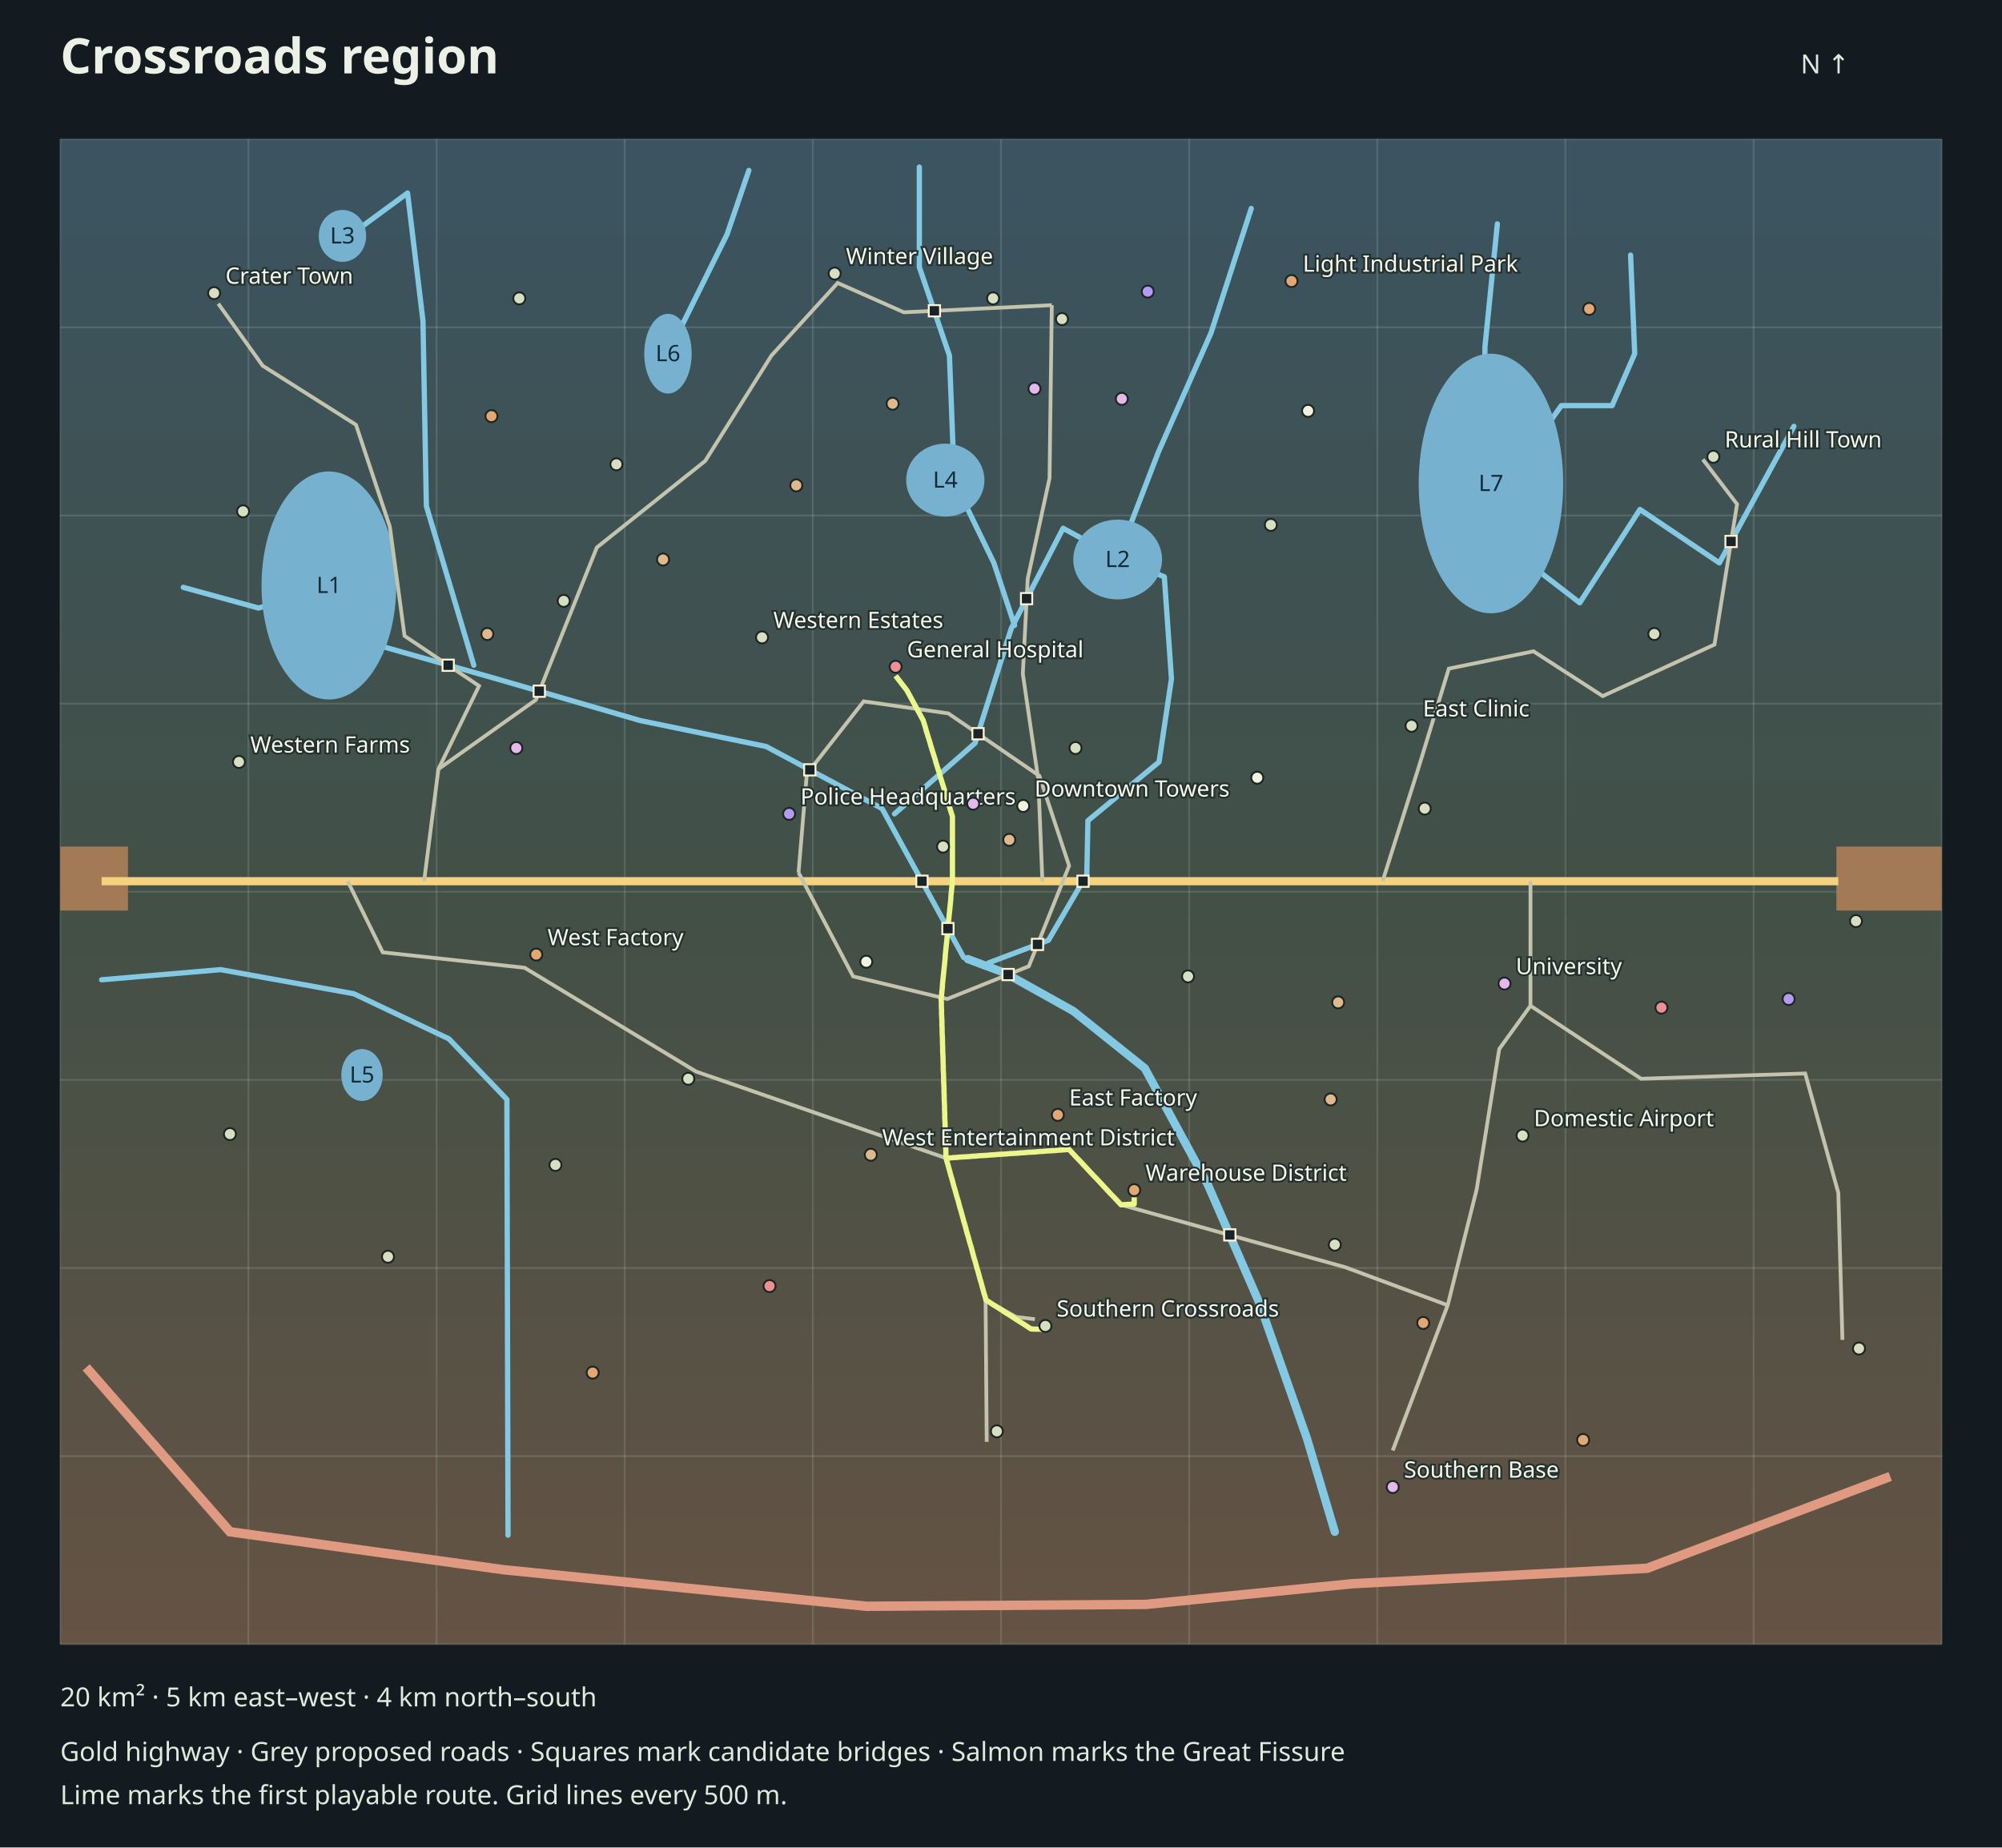
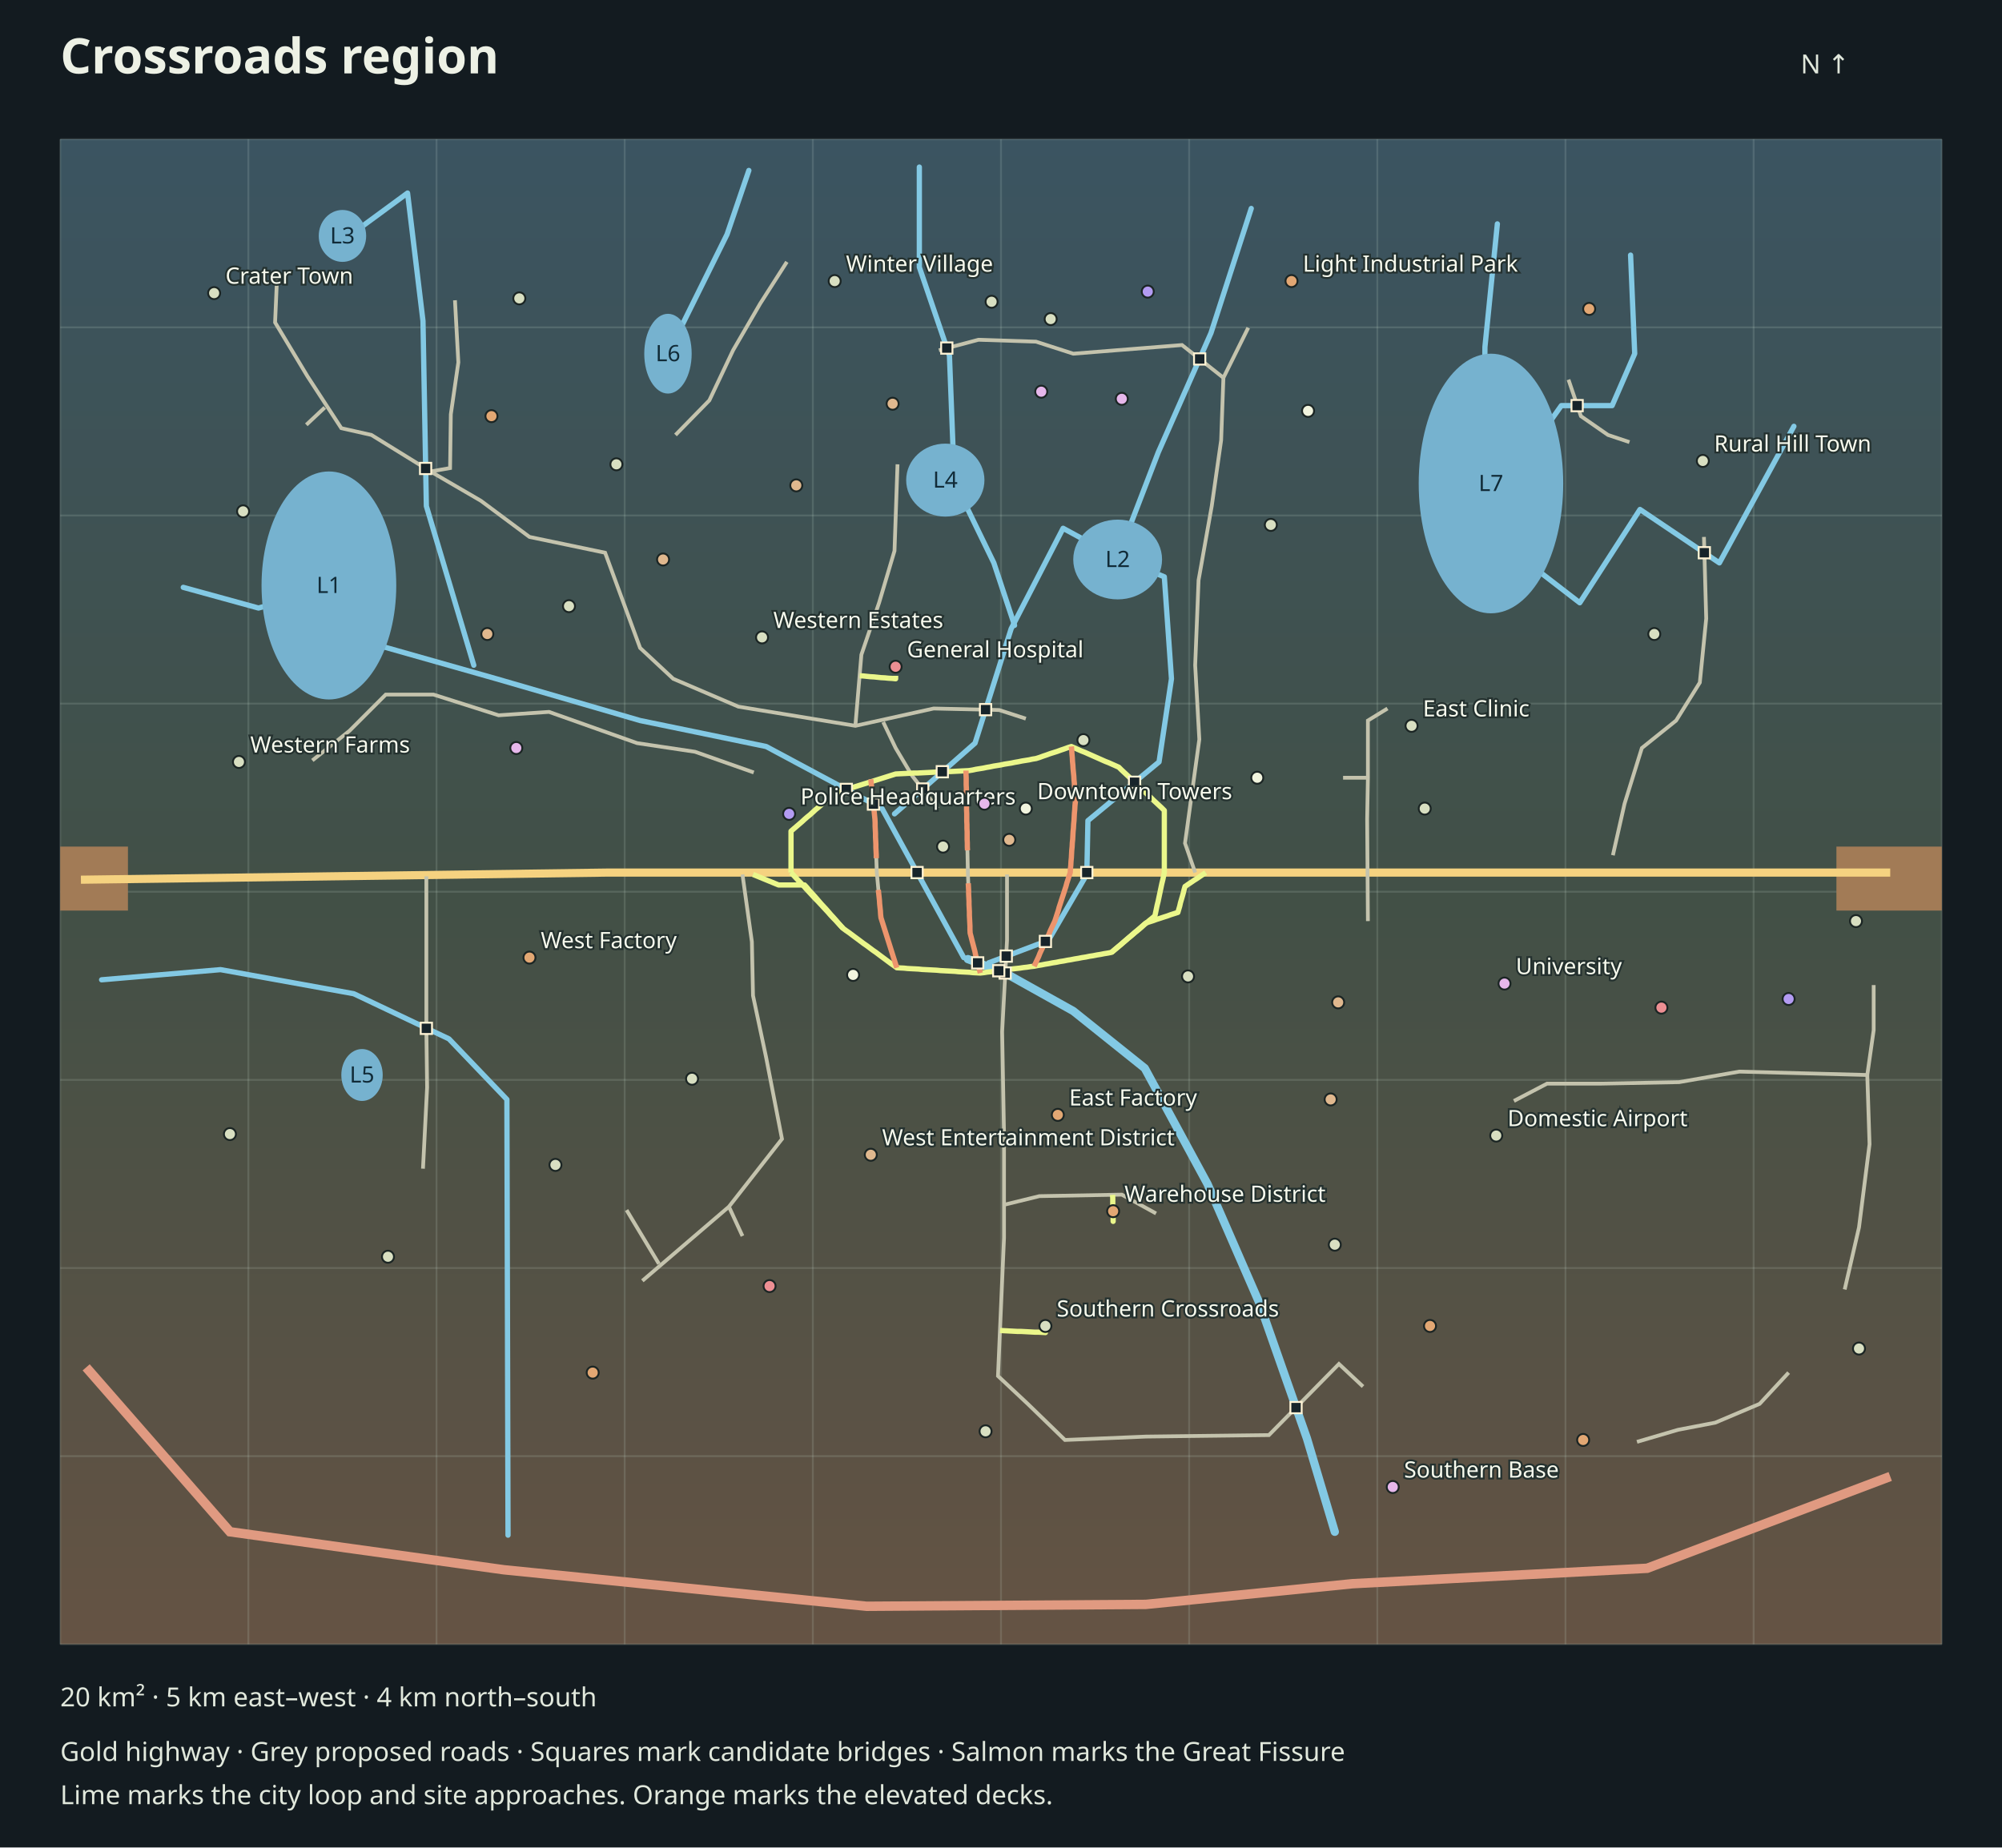
<svg xmlns="http://www.w3.org/2000/svg" width="1064" height="982" viewBox="-32 0 1064 982">
  <rect x="-32" width="1064" height="982" fill="#131b20" />
  <text x="0" y="39" fill="#edf1e5" font-family="sans-serif" font-size="26" font-weight="bold">Crossroads region</text>
  <defs>
    <linearGradient id="region" x2="0%" y2="100%">
      <stop stop-color="#3b5461" />
      <stop offset=".51" stop-color="#425046" />
      <stop offset="1" stop-color="#655344" />
    </linearGradient>
  </defs>
  <rect y="74" width="1000" height="800" fill="url(#region)" />
  <path d="M0.0 74v800" stroke="#d8eddf" opacity=".14" />
  <path d="M100.0 74v800" stroke="#d8eddf" opacity=".14" />
  <path d="M200.0 74v800" stroke="#d8eddf" opacity=".14" />
  <path d="M300.0 74v800" stroke="#d8eddf" opacity=".14" />
  <path d="M400.0 74v800" stroke="#d8eddf" opacity=".14" />
  <path d="M500.0 74v800" stroke="#d8eddf" opacity=".14" />
  <path d="M600.0 74v800" stroke="#d8eddf" opacity=".14" />
  <path d="M700.0 74v800" stroke="#d8eddf" opacity=".14" />
  <path d="M800.0 74v800" stroke="#d8eddf" opacity=".14" />
  <path d="M900.0 74v800" stroke="#d8eddf" opacity=".14" />
  <path d="M1000.0 74v800" stroke="#d8eddf" opacity=".14" />
  <path d="M0 874.0h1000" stroke="#d8eddf" opacity=".14" />
  <path d="M0 774.0h1000" stroke="#d8eddf" opacity=".14" />
  <path d="M0 674.0h1000" stroke="#d8eddf" opacity=".14" />
  <path d="M0 574.0h1000" stroke="#d8eddf" opacity=".14" />
  <path d="M0 474.0h1000" stroke="#d8eddf" opacity=".14" />
  <path d="M0 374.0h1000" stroke="#d8eddf" opacity=".14" />
  <path d="M0 274.0h1000" stroke="#d8eddf" opacity=".14" />
  <path d="M0 174.0h1000" stroke="#d8eddf" opacity=".14" />
  <path d="M0 74.0h1000" stroke="#d8eddf" opacity=".14" />
  <rect x="0.0" y="450.0" width="36.0" height="34.0" fill="#a27b56" />
  <rect x="944.0" y="450.0" width="56.0" height="34.0" fill="#a27b56" />
  <polyline points="65.4,312.2 105.4,323.2 143.4,312.2 170.4,343.4 231.8,360.8 308.2,383.0 375.2,396.8 436.8,429.8 480.2,509.0" fill="none" stroke="#83c9e4" stroke-linecap="round" stroke-linejoin="round" stroke-width="2.8" />
  <polyline points="152.2,126.4 184.6,102.6 192.8,170.6 194.6,269.0 219.8,353.6" fill="none" stroke="#83c9e4" stroke-linecap="round" stroke-linejoin="round" stroke-width="2.8" />
  <polyline points="456.6,88.8 456.6,142.0 472.6,189.0 475.2,256.0 496.2,299.2 507.2,332.4" fill="none" stroke="#83c9e4" stroke-linecap="round" stroke-linejoin="round" stroke-width="2.8" />
  <polyline points="633.0,110.8 611.6,177.0 583.6,240.4 562.0,296.6 533.0,280.8 505.4,334.2 486.2,395.0 443.4,432.6" fill="none" stroke="#83c9e4" stroke-linecap="round" stroke-linejoin="round" stroke-width="2.8" />
  <polyline points="562.0,296.6 586.8,306.6 590.6,360.8 584.0,405.0 546.2,436.2 545.6,464.8 525.2,499.8 493.4,511.8" fill="none" stroke="#83c9e4" stroke-linecap="round" stroke-linejoin="round" stroke-width="2.8" />
  <polyline points="482.4,509.8 502.2,517.2 538.4,537.4 576.4,567.8 609.8,629.4 637.4,692.8 662.6,764.6 677.4,814.2" fill="none" stroke="#83c9e4" stroke-linecap="round" stroke-linejoin="round" stroke-width="4.4" />
  <polyline points="22.0,520.8 85.2,515.4 156.0,528.2 206.6,552.2 237.4,584.4 238.0,816.0" fill="none" stroke="#83c9e4" stroke-linecap="round" stroke-linejoin="round" stroke-width="2.8" />
  <polyline points="763.8,119.0 757.2,184.4 756.6,239.6 781.4,300.2 807.6,320.4 839.6,270.8 881.8,299.2 921.4,226.6" fill="none" stroke="#83c9e4" stroke-linecap="round" stroke-linejoin="round" stroke-width="2.8" />
  <polyline points="834.6,135.6 836.8,188.0 824.8,215.6 797.8,215.6 780.2,240.4" fill="none" stroke="#83c9e4" stroke-linecap="round" stroke-linejoin="round" stroke-width="2.8" />
  <polyline points="366.0,90.6 354.4,124.6 323.0,188.0" fill="none" stroke="#83c9e4" stroke-linecap="round" stroke-linejoin="round" stroke-width="2.8" />
  <ellipse cx="142.8" cy="311.2" rx="35.8" ry="60.6" fill="#76b2cf" />
  <text x="142.8" y="315.2" text-anchor="middle" fill="#112b38" font-family="sans-serif" font-size="12">L1</text>
  <ellipse cx="562.0" cy="297.4" rx="23.6" ry="21.2" fill="#76b2cf" />
  <text x="562.0" y="301.4" text-anchor="middle" fill="#112b38" font-family="sans-serif" font-size="12">L2</text>
  <ellipse cx="150.0" cy="125.4" rx="12.6" ry="13.8" fill="#76b2cf" />
  <text x="150.0" y="129.4" text-anchor="middle" fill="#112b38" font-family="sans-serif" font-size="12">L3</text>
  <ellipse cx="470.4" cy="255.2" rx="20.8" ry="19.4" fill="#76b2cf" />
  <text x="470.4" y="259.2" text-anchor="middle" fill="#112b38" font-family="sans-serif" font-size="12">L4</text>
  <ellipse cx="160.4" cy="571.4" rx="11.0" ry="13.8" fill="#76b2cf" />
  <text x="160.4" y="575.4" text-anchor="middle" fill="#112b38" font-family="sans-serif" font-size="12">L5</text>
  <ellipse cx="323.0" cy="188.0" rx="12.6" ry="21.2" fill="#76b2cf" />
  <text x="323.0" y="192.0" text-anchor="middle" fill="#112b38" font-family="sans-serif" font-size="12">L6</text>
  <ellipse cx="760.4" cy="257.0" rx="38.4" ry="69.0" fill="#76b2cf" />
  <text x="760.4" y="261.0" text-anchor="middle" fill="#112b38" font-family="sans-serif" font-size="12">L7</text>
  <polyline points="13.8,726.8 90.2,814.2 235.8,834.4 428.6,853.8 577.0,852.8 686.8,841.8 843.4,833.6 972.6,784.8" fill="none" stroke="#e09a81" stroke-width="5" />
-   <polyline points="22.0,468.4 186.2,468.4 373.6,468.4 533.0,468.4 703.2,468.4 945.0,468.4" fill="none" stroke="#f5d280" stroke-width="4.333" />
-   <polyline points="522.0,468.4 519.8,414.2 511.6,358.2 514.2,307.6 525.8,254.2 527.0,162.2" fill="none" stroke="#c4c3ad" stroke-width="2" />
-   <polyline points="474.2,468.4 468.2,531.0 470.8,615.6 491.8,691.0 492.4,766.4" fill="none" stroke="#c4c3ad" stroke-width="2" />
-   <polyline points="193.4,468.4 201.0,408.8 222.6,364.6 183.0,338.0 175.2,280.0 157.2,225.8 107.6,194.4 84.0,161.4" fill="none" stroke="#c4c3ad" stroke-width="2" />
-   <polyline points="201.0,408.8 252.8,372.0 285.2,291.0 342.8,245.0 378.0,189.0 413.2,150.4 448.4,166.0 527.0,162.2" fill="none" stroke="#c4c3ad" stroke-width="2" />
-   <polyline points="702.8,468.4 722.0,407.8 738.0,355.4 783.0,346.2 819.8,370.0 879.2,342.6 891.2,268.0 873.0,244.2" fill="none" stroke="#c4c3ad" stroke-width="2" />
-   <polyline points="781.4,468.4 781.4,534.6 764.8,557.6 752.8,632.2 737.4,693.8 708.2,771.0" fill="none" stroke="#c4c3ad" stroke-width="2" />
-   <polyline points="152.8,468.4 171.4,506.2 246.8,514.4 338.0,569.6 470.8,615.6 536.2,611.0 563.8,640.4 683.0,673.6 737.4,693.8" fill="none" stroke="#c4c3ad" stroke-width="2" />
-   <polyline points="392.4,463.8 396.8,411.4 427.0,372.8 472.0,379.2 520.4,412.4 536.2,460.2 514.8,513.6 471.4,531.0 421.4,519.0 392.4,463.8" fill="none" stroke="#c4c3ad" stroke-width="2" />
-   <polyline points="781.4,534.6 840.2,573.4 927.4,570.6 945.0,634.0 947.2,712.2" fill="none" stroke="#c4c3ad" stroke-width="2" />
-   <polyline points="492.0,691.0 508.0,700.0 518.0,701.2" fill="none" stroke="#c4c3ad" stroke-width="2" />
-   <polyline points="523.6,706.7 521.7,706.6 519.8,706.5 517.9,706.5 516.0,706.4 514.4,705.4 512.8,704.3 511.2,703.3 509.6,702.3 508.0,701.3 506.4,700.2 504.8,699.2 503.2,698.2 501.6,697.2 500.0,696.1 498.4,695.1 496.8,694.1 495.2,693.1 493.6,692.0 492.0,691.0 491.5,689.1 490.9,687.2 490.4,685.3 489.9,683.5 489.4,681.6 488.8,679.7 488.3,677.8 487.8,675.9 487.2,674.0 486.7,672.1 486.2,670.3 485.6,668.4 485.1,666.5 484.6,664.6 484.1,662.7 483.5,660.8 483.0,659.0 482.5,657.1 481.9,655.2 481.4,653.3 480.9,651.4 480.3,649.5 479.8,647.6 479.3,645.8 478.8,643.9 478.2,642.0 477.7,640.1 477.2,638.2 476.6,636.3 476.1,634.5 475.6,632.6 475.0,630.7 474.5,628.8 474.0,626.9 473.4,625.0 472.9,623.1 472.4,621.3 471.9,619.4 471.3,617.5 470.8,615.6" fill="none" stroke="#ebf78b" stroke-width="2.8" stroke-linejoin="round" />
-   <polyline points="470.8,615.6 472.8,615.5 474.8,615.3 476.7,615.2 478.7,615.0 480.7,614.9 482.7,614.8 484.7,614.6 486.7,614.5 488.6,614.3 490.6,614.2 492.6,614.1 494.6,613.9 496.6,613.8 498.5,613.6 500.5,613.5 502.5,613.4 504.5,613.2 506.5,613.1 508.5,613.0 510.4,612.8 512.4,612.7 514.4,612.5 516.4,612.4 518.4,612.3 520.3,612.1 522.3,612.0 524.3,611.8 526.3,611.7 528.3,611.6 530.3,611.4 532.2,611.3 534.2,611.1 536.2,611.0 537.5,612.4 538.8,613.8 540.1,615.2 541.5,616.6 542.8,618.0 544.1,619.4 545.4,620.8 546.7,622.2 548.0,623.6 549.3,625.0 550.7,626.4 552.0,627.8 553.3,629.2 554.6,630.6 555.9,632.0 557.2,633.4 558.5,634.8 559.9,636.2 561.2,637.6 562.5,639.0 563.8,640.4 565.5,640.3 567.3,640.2 569.0,640.1 570.8,640.0 570.8,638.2 570.8,636.4" fill="none" stroke="#ebf78b" stroke-width="2.8" stroke-linejoin="round" />
-   <polyline points="470.8,615.6 470.7,613.6 470.7,611.7 470.6,609.7 470.6,607.7 470.5,605.8 470.4,603.8 470.4,601.8 470.3,599.9 470.3,597.9 470.2,595.9 470.1,594.0 470.1,592.0 470.0,590.0 470.0,588.1 469.9,586.1 469.8,584.1 469.8,582.2 469.7,580.2 469.7,578.2 469.6,576.3 469.5,574.3 469.5,572.3 469.4,570.3 469.3,568.4 469.3,566.4 469.2,564.4 469.2,562.5 469.1,560.5 469.0,558.5 469.0,556.6 468.9,554.6 468.9,552.6 468.8,550.7 468.7,548.7 468.7,546.7 468.6,544.8 468.6,542.8 468.5,540.8 468.4,538.9 468.4,536.9 468.3,534.9 468.3,533.0 468.2,531.0 468.4,529.0 468.6,527.1 468.8,525.1 468.9,523.2 469.1,521.2 469.3,519.3 469.5,517.3 469.7,515.4 469.9,513.4 470.1,511.4 470.3,509.5 470.4,507.5 470.6,505.6 470.8,503.6 471.0,501.7 471.2,499.7 471.4,497.7 471.6,495.8 471.8,493.8 471.9,491.9 472.1,489.9 472.3,488.0 472.5,486.0 472.7,484.1 472.9,482.1 473.1,480.1 473.3,478.2 473.4,476.2 473.6,474.3 473.8,472.3 474.0,470.4 474.2,468.4 474.2,466.5 474.2,464.6 474.2,462.7 474.2,460.8 474.2,458.8 474.2,456.9 474.2,455.0 474.2,453.1 474.2,451.2 474.2,449.3 474.2,447.4 474.2,445.5 474.2,443.6 474.2,441.6 474.2,439.7 474.2,437.8 474.2,435.9 474.2,434.0 473.6,432.1 473.0,430.2 472.5,428.3 471.9,426.4 471.3,424.5 470.7,422.6 470.2,420.7 469.6,418.8 469.0,416.9 468.4,415.0 467.8,413.1 467.3,411.2 466.7,409.3 466.1,407.5 465.5,405.6 465.0,403.7 464.4,401.8 463.8,399.9 463.2,398.0 462.6,396.1 462.1,394.2 461.5,392.3 460.9,390.4 460.3,388.5 459.8,386.6 459.2,384.7 458.6,382.8 457.6,381.0 456.7,379.3 455.7,377.5 454.8,375.8 453.8,374.0 452.9,372.3 451.9,370.5 451.0,368.8 450.0,367.0 448.8,365.4 447.6,363.9 446.4,362.3 445.2,360.8 444.0,359.2" fill="none" stroke="#ebf78b" stroke-width="2.8" stroke-linejoin="round" />
-   <rect x="455.0" y="465.4" width="6" height="6" fill="#17242a" stroke="#fff3d4" />
-   <rect x="540.6" y="465.4" width="6" height="6" fill="#17242a" stroke="#fff3d4" />
-   <rect x="510.6" y="315.2" width="6" height="6" fill="#17242a" stroke="#fff3d4" />
-   <rect x="468.8" y="490.6" width="6" height="6" fill="#17242a" stroke="#fff3d4" />
-   <rect x="203.2" y="350.6" width="6" height="6" fill="#17242a" stroke="#fff3d4" />
-   <rect x="251.6" y="364.4" width="6" height="6" fill="#17242a" stroke="#fff3d4" />
-   <rect x="461.6" y="162.2" width="6" height="6" fill="#17242a" stroke="#fff3d4" />
-   <rect x="885.0" y="284.8" width="6" height="6" fill="#17242a" stroke="#fff3d4" />
-   <rect x="618.6" y="653.4" width="6" height="6" fill="#17242a" stroke="#fff3d4" />
-   <rect x="395.4" y="406.2" width="6" height="6" fill="#17242a" stroke="#fff3d4" />
-   <rect x="484.8" y="387.0" width="6" height="6" fill="#17242a" stroke="#fff3d4" />
-   <rect x="516.4" y="499.0" width="6" height="6" fill="#17242a" stroke="#fff3d4" />
-   <rect x="500.8" y="515.0" width="6" height="6" fill="#17242a" stroke="#fff3d4" />
+   <polyline points="11.0,467.6 291.2,463.8 445.6,463.8 559.8,463.8 668.6,463.8 972.6,463.8" fill="none" stroke="#f5d280" stroke-width="4.333" />
+   <polyline points="115.4,143.8 114.2,171.4 131.4,200.0 149.4,227.6 165.4,231.2 196.8,250.6 223.6,266.2 249.4,285.4 289.6,293.8 308.2,344.4 325.8,360.8 360.4,375.6 422.6,385.8 464.2,376.6 499.0,377.4 513.2,382.0" fill="none" stroke="#c4c3ad" stroke-width="2" />
+   <polyline points="130.8,225.8 140.6,216.6" fill="none" stroke="#c4c3ad" stroke-width="2" />
+   <polyline points="196.8,250.6 207.2,248.8 207.6,220.2 211.6,192.6 209.8,159.6" fill="none" stroke="#c4c3ad" stroke-width="2" />
+   <polyline points="134.0,404.2 153.8,388.4 173.0,369.2 198.4,369.2 233.0,380.2 259.8,378.4 306.6,395.0 337.4,399.6 368.6,410.6" fill="none" stroke="#c4c3ad" stroke-width="2" />
+   <polyline points="327.0,231.2 345.0,212.8 357.6,186.2 372.0,161.4 386.2,139.2" fill="none" stroke="#c4c3ad" stroke-width="2" />
+   <polyline points="422.6,385.8 425.8,348.0 435.2,320.4 443.4,292.8 445.0,246.8" fill="none" stroke="#c4c3ad" stroke-width="2" />
+   <polyline points="437.4,383.8 444.0,397.6 452.8,412.4 466.4,429.8" fill="none" stroke="#c4c3ad" stroke-width="2" />
+   <polyline points="467.0,186.2 488.0,180.6 518.6,181.6 538.4,188.0 596.2,183.4 618.2,200.8 631.4,174.2" fill="none" stroke="#c4c3ad" stroke-width="2" />
+   <polyline points="603.2,463.8 597.8,448.2 601.6,420.6 605.4,393.0 603.2,353.6 605.0,308.4 612.0,269.0 617.0,234.0 618.2,200.8" fill="none" stroke="#c4c3ad" stroke-width="2" />
+   <polyline points="825.2,454.6 831.4,427.2 840.6,397.6 858.8,383.0 871.4,362.8 874.8,328.8 873.6,285.4" fill="none" stroke="#c4c3ad" stroke-width="2" />
+   <polyline points="801.6,201.8 808.2,221.2 822.6,231.2 834.0,235.0" fill="none" stroke="#c4c3ad" stroke-width="2" />
+   <polyline points="695.0,489.6 694.6,435.4 695.0,413.4 695.0,383.0 705.4,376.6" fill="none" stroke="#c4c3ad" stroke-width="2" />
+   <polyline points="695.0,413.4 681.8,413.4" fill="none" stroke="#c4c3ad" stroke-width="2" />
+   <polyline points="194.6,465.8 194.6,513.6 194.6,546.6 195.0,578.0 192.8,621.2" fill="none" stroke="#c4c3ad" stroke-width="2" />
+   <polyline points="362.6,464.8 367.6,500.6 368.2,529.2 375.2,562.2 383.6,605.4 355.4,641.4 309.4,680.8" fill="none" stroke="#c4c3ad" stroke-width="2" />
+   <polyline points="318.2,671.8 301.0,643.2" fill="none" stroke="#c4c3ad" stroke-width="2" />
+   <polyline points="355.4,641.4 362.6,657.0" fill="none" stroke="#c4c3ad" stroke-width="2" />
+   <polyline points="503.2,464.8 503.2,499.8 500.6,548.4 501.6,602.8 501.6,658.0 498.4,731.4 514.2,746.2 534.0,765.4 577.0,763.6 642.4,762.8 679.6,725.0 692.4,737.0" fill="none" stroke="#c4c3ad" stroke-width="2" />
+   <polyline points="501.6,640.4 520.4,635.8 564.2,635.0 582.4,645.0" fill="none" stroke="#c4c3ad" stroke-width="2" />
+   <polyline points="963.8,523.6 963.8,547.6 960.4,571.4 892.4,569.6 860.4,575.2 818.6,576.0 790.2,576.0 772.6,585.2" fill="none" stroke="#c4c3ad" stroke-width="2" />
+   <polyline points="960.4,571.4 961.6,608.2 956.0,652.4 948.4,685.4" fill="none" stroke="#c4c3ad" stroke-width="2" />
+   <polyline points="838.0,766.4 859.8,760.0 879.6,756.2 903.2,746.2 918.6,729.6" fill="none" stroke="#c4c3ad" stroke-width="2" />
+   <polyline points="388.4,463.8 388.4,441.8 411.6,421.6 444.0,411.4 483.0,409.6 518.6,403.2 537.4,396.8 562.6,407.8 586.8,430.8 586.8,463.8 581.8,486.8 558.8,506.2 517.6,513.6 489.0,517.2 444.6,514.4 416.0,493.4 388.4,463.8" fill="none" stroke="#c4c3ad" stroke-width="2" />
+   <polyline points="368.2,464.8 381.8,470.4 395.6,470.4 416.0,493.4" fill="none" stroke="#c4c3ad" stroke-width="2" />
+   <polyline points="608.8,463.8 597.8,471.2 594.0,485.0 577.0,490.6 558.8,506.2" fill="none" stroke="#c4c3ad" stroke-width="2" />
+   <polyline points="430.8,414.2 433.0,435.4 434.0,463.8 436.2,487.8 444.6,514.4" fill="none" stroke="#c4c3ad" stroke-width="2" />
+   <polyline points="481.4,409.6 481.8,434.4 482.4,463.8 483.6,496.0 489.0,517.2" fill="none" stroke="#c4c3ad" stroke-width="2" />
+   <polyline points="537.4,396.8 539.6,424.4 536.8,463.8 528.6,489.6 517.6,513.6" fill="none" stroke="#c4c3ad" stroke-width="2" />
+   <polyline points="388.4,463.8 388.4,461.8 388.4,459.8 388.4,457.8 388.4,455.8 388.4,453.8 388.4,451.8 388.4,449.8 388.4,447.8 388.4,445.8 388.4,443.8 388.4,441.8 389.9,440.5 391.3,439.3 392.8,438.0 394.2,436.8 395.6,435.5 397.1,434.2 398.6,433.0 400.0,431.7 401.4,430.4 402.9,429.2 404.4,427.9 405.8,426.6 407.2,425.4 408.7,424.1 410.1,422.9 411.6,421.6 413.5,421.0 415.4,420.4 417.3,419.8 419.2,419.2 421.1,418.6 423.0,418.0 424.9,417.4 426.8,416.8 428.8,416.2 430.7,415.6 432.6,415.0 434.5,414.4 436.4,413.8 438.3,413.2 440.2,412.6 442.1,412.0 444.0,411.4 445.9,411.3 447.9,411.2 449.9,411.1 451.8,411.0 453.8,410.9 455.7,410.9 457.6,410.8 459.6,410.7 461.6,410.6 463.5,410.5 465.4,410.4 467.4,410.3 469.4,410.2 471.3,410.1 473.2,410.1 475.2,410.0 477.1,409.9 479.1,409.8 481.1,409.7 483.0,409.6 484.9,409.3 486.7,408.9 488.6,408.6 490.5,408.3 492.4,407.9 494.2,407.6 496.1,407.2 498.0,406.9 499.9,406.6 501.7,406.2 503.6,405.9 505.5,405.6 507.4,405.2 509.2,404.9 511.1,404.5 513.0,404.2 514.9,403.9 516.7,403.5 518.6,403.2 520.5,402.6 522.4,401.9 524.2,401.3 526.1,400.6 528.0,400.0 529.9,399.4 531.8,398.7 533.6,398.1 535.5,397.4 537.4,396.8 539.2,397.6 541.0,398.4 542.8,399.2 544.6,399.9 546.4,400.7 548.2,401.5 550.0,402.3 551.8,403.1 553.6,403.9 555.4,404.7 557.2,405.4 559.0,406.2 560.8,407.0 562.6,407.8 564.0,409.2 565.4,410.5 566.9,411.9 568.3,413.2 569.7,414.6 571.1,415.9 572.6,417.3 574.0,418.6 575.4,420.0 576.8,421.3 578.3,422.7 579.7,424.0 581.1,425.4 582.5,426.7 584.0,428.1 585.4,429.4 586.8,430.8 586.8,432.7 586.8,434.7 586.8,436.6 586.8,438.6 586.8,440.5 586.8,442.4 586.8,444.4 586.8,446.3 586.8,448.3 586.8,450.2 586.8,452.2 586.8,454.1 586.8,456.0 586.8,458.0 586.8,459.9 586.8,461.9 586.8,463.8 586.4,465.7 586.0,467.6 585.5,469.6 585.1,471.5 584.7,473.4 584.3,475.3 583.9,477.2 583.5,479.1 583.0,481.1 582.6,483.0 582.2,484.9 581.8,486.8 580.4,488.0 578.9,489.2 577.5,490.4 576.0,491.6 574.6,492.9 573.2,494.1 571.7,495.3 570.3,496.5 568.9,497.7 567.4,498.9 566.0,500.1 564.5,501.4 563.1,502.6 561.7,503.8 560.2,505.0 558.8,506.2 556.8,506.6 554.9,506.9 552.9,507.3 551.0,507.6 549.0,508.0 547.0,508.3 545.1,508.7 543.1,509.0 541.1,509.4 539.2,509.7 537.2,510.1 535.3,510.4 533.3,510.8 531.3,511.1 529.4,511.5 527.4,511.8 525.4,512.2 523.5,512.5 521.5,512.9 519.6,513.2 517.6,513.6 515.7,513.8 513.8,514.1 511.9,514.3 510.0,514.6 508.1,514.8 506.2,515.0 504.3,515.3 502.3,515.5 500.4,515.8 498.5,516.0 496.6,516.2 494.7,516.5 492.8,516.7 490.9,517.0 489.0,517.2 487.1,517.1 485.1,517.0 483.2,516.8 481.3,516.7 479.3,516.6 477.4,516.5 475.5,516.3 473.6,516.2 471.6,516.1 469.7,516.0 467.8,515.9 465.8,515.7 463.9,515.6 462.0,515.5 460.0,515.4 458.1,515.3 456.2,515.1 454.3,515.0 452.3,514.9 450.4,514.8 448.5,514.6 446.5,514.5 444.6,514.4 443.0,513.2 441.4,512.1 439.8,510.9 438.2,509.7 436.7,508.6 435.1,507.4 433.5,506.2 431.9,505.1 430.3,503.9 428.7,502.7 427.1,501.6 425.5,500.4 423.9,499.2 422.4,498.1 420.8,496.9 419.2,495.7 417.6,494.6 416.0,493.4 414.7,492.0 413.4,490.6 412.1,489.2 410.7,487.8 409.4,486.4 408.1,484.9 406.8,483.5 405.5,482.1 404.2,480.7 402.9,479.3 401.5,477.9 400.2,476.5 398.9,475.1 397.6,473.7 396.3,472.3 395.0,470.8 393.7,469.4 392.3,468.0 391.0,466.6 389.7,465.2 388.4,463.8" fill="none" stroke="#ebf78b" stroke-width="2.8" stroke-linejoin="round" />
+   <polyline points="368.2,464.8 369.9,465.5 371.6,466.2 373.3,466.9 375.0,467.6 376.7,468.3 378.4,469.0 380.1,469.7 381.8,470.4 383.8,470.4 385.7,470.4 387.7,470.4 389.7,470.4 391.7,470.4 393.6,470.4 395.6,470.4 396.9,471.8 398.1,473.3 399.4,474.7 400.7,476.1 402.0,477.6 403.2,479.0 404.5,480.5 405.8,481.9 407.1,483.3 408.4,484.8 409.6,486.2 410.9,487.6 412.2,489.1 413.4,490.5 414.7,492.0 416.0,493.4" fill="none" stroke="#ebf78b" stroke-width="2.8" stroke-linejoin="round" />
+   <polyline points="608.8,463.8 607.2,464.9 605.7,465.9 604.1,467.0 602.5,468.0 600.9,469.1 599.4,470.1 597.8,471.2 597.3,472.9 596.9,474.6 596.4,476.4 595.9,478.1 595.4,479.8 595.0,481.6 594.5,483.3 594.0,485.0 592.1,485.6 590.2,486.2 588.3,486.9 586.4,487.5 584.6,488.1 582.7,488.7 580.8,489.4 578.9,490.0 577.0,490.6 575.5,491.9 574.0,493.2 572.5,494.5 570.9,495.8 569.4,497.1 567.9,498.4 566.4,499.7 564.9,501.0 563.4,502.3 561.8,503.6 560.3,504.9 558.8,506.2" fill="none" stroke="#ebf78b" stroke-width="2.8" stroke-linejoin="round" />
+   <polyline points="430.8,414.2 431.0,416.1 431.2,418.1 431.4,420.0 431.6,421.9 431.8,423.8 432.0,425.8 432.2,427.7 432.4,429.6 432.6,431.5 432.8,433.5 433.0,435.4 433.1,437.3 433.1,439.2 433.2,441.1 433.3,443.0 433.3,444.9 433.4,446.8 433.5,448.7 433.5,450.5 433.6,452.4 433.7,454.3 433.7,456.2" fill="none" stroke="#ed956d" stroke-width="2.8" stroke-linejoin="round" />
+   <polyline points="434.8,473.0 435.0,474.9 435.2,476.7 435.4,478.6 435.5,480.4 435.7,482.3 435.9,484.1 436.0,486.0 436.2,487.8 436.8,489.7 437.4,491.6 438.0,493.5 438.6,495.4 439.2,497.3 439.8,499.2 440.4,501.1 441.0,503.0 441.6,504.9 442.2,506.8 442.8,508.7 443.4,510.6 444.0,512.5 444.6,514.4" fill="none" stroke="#ed956d" stroke-width="2.8" stroke-linejoin="round" />
+   <polyline points="481.4,409.6 481.4,411.5 481.5,413.4 481.5,415.3 481.5,417.2 481.6,419.1 481.6,421.0 481.6,423.0 481.6,424.9 481.7,426.8 481.7,428.7 481.7,430.6 481.8,432.5 481.8,434.4 481.8,436.4 481.9,438.3 481.9,440.3 482.0,442.2 482.0,444.2 482.0,446.2 482.1,448.1 482.1,450.1 482.2,452.0" fill="none" stroke="#ed956d" stroke-width="2.8" stroke-linejoin="round" />
+   <polyline points="482.6,469.5 482.7,471.4 482.8,473.3 482.8,475.2 482.9,477.1 483.0,479.0 483.0,480.8 483.1,482.7 483.2,484.6 483.2,486.5 483.3,488.4 483.4,490.3 483.5,492.2 483.5,494.1 483.6,496.0 484.1,497.9 484.6,499.9 485.1,501.8 485.6,503.7 486.1,505.6 486.5,507.6 487.0,509.5 487.5,511.4 488.0,513.3 488.5,515.3 489.0,517.2" fill="none" stroke="#ed956d" stroke-width="2.8" stroke-linejoin="round" />
+   <polyline points="537.4,396.8 537.6,398.8 537.7,400.7 537.9,402.7 538.0,404.7 538.2,406.7 538.3,408.6 538.5,410.6 538.7,412.6 538.8,414.5 539.0,416.5 539.1,418.5 539.3,420.5 539.4,422.4 539.6,424.4 539.5,426.4 539.3,428.3 539.2,430.3 539.0,432.3 538.9,434.2 538.8,436.2 538.6,438.2 538.5,440.2 538.3,442.1 538.2,444.1 538.1,446.1 537.9,448.0 537.8,450.0 537.6,452.0 537.5,453.9 537.4,455.9 537.2,457.9 537.1,459.9 536.9,461.8 536.8,463.8 536.2,465.6 535.6,467.5 535.0,469.3 534.5,471.2 533.9,473.0 533.3,474.9 532.7,476.7 532.1,478.5 531.5,480.4 530.9,482.2 530.4,484.1 529.8,485.9 529.2,487.8 528.6,489.6 527.8,491.3 527.0,493.0 526.2,494.7 525.5,496.5 524.7,498.2 523.9,499.9 523.1,501.6 522.3,503.3 521.5,505.0 520.7,506.7 520.0,508.5 519.2,510.2 518.4,511.9 517.6,513.6" fill="none" stroke="#ed956d" stroke-width="2.8" stroke-linejoin="round" />
+   <polyline points="444.0,359.2 444.0,360.8 442.1,360.6 440.2,360.5 438.3,360.3 436.3,360.2 434.4,360.0 432.5,359.8 430.6,359.7 428.7,359.5 426.8,359.3 424.9,359.2" fill="none" stroke="#ebf78b" stroke-width="2.8" stroke-linejoin="round" />
+   <polyline points="559.6,647.6 559.6,649.2 559.6,647.4 559.5,645.7 559.5,643.9 559.5,642.1 559.4,640.4 559.4,638.6 559.4,636.9 559.3,635.1" fill="none" stroke="#ebf78b" stroke-width="2.8" stroke-linejoin="round" />
+   <polyline points="523.6,706.7 523.6,708.3 521.7,708.2 519.9,708.1 518.0,708.1 516.2,708.0 514.3,707.9 512.5,707.8 510.6,707.7 508.7,707.7 506.9,707.6 505.0,707.5 503.2,707.4 501.3,707.3 499.5,707.2" fill="none" stroke="#ebf78b" stroke-width="2.8" stroke-linejoin="round" />
+   <rect x="452.4" y="460.8" width="6" height="6" fill="#17242a" stroke="#fff3d4" />
+   <rect x="542.6" y="460.8" width="6" height="6" fill="#17242a" stroke="#fff3d4" />
+   <rect x="191.2" y="246.0" width="6" height="6" fill="#17242a" stroke="#fff3d4" />
+   <rect x="488.8" y="374.2" width="6" height="6" fill="#17242a" stroke="#fff3d4" />
+   <rect x="455.4" y="416.4" width="6" height="6" fill="#17242a" stroke="#fff3d4" />
+   <rect x="468.2" y="182.0" width="6" height="6" fill="#17242a" stroke="#fff3d4" />
+   <rect x="602.6" y="187.8" width="6" height="6" fill="#17242a" stroke="#fff3d4" />
+   <rect x="870.8" y="290.8" width="6" height="6" fill="#17242a" stroke="#fff3d4" />
+   <rect x="803.2" y="212.6" width="6" height="6" fill="#17242a" stroke="#fff3d4" />
+   <rect x="191.6" y="543.6" width="6" height="6" fill="#17242a" stroke="#fff3d4" />
+   <rect x="499.8" y="505.2" width="6" height="6" fill="#17242a" stroke="#fff3d4" />
+   <rect x="499.2" y="514.2" width="6" height="6" fill="#17242a" stroke="#fff3d4" />
+   <rect x="653.8" y="745.2" width="6" height="6" fill="#17242a" stroke="#fff3d4" />
+   <rect x="414.8" y="416.6" width="6" height="6" fill="#17242a" stroke="#fff3d4" />
+   <rect x="465.8" y="407.2" width="6" height="6" fill="#17242a" stroke="#fff3d4" />
+   <rect x="568.0" y="412.8" width="6" height="6" fill="#17242a" stroke="#fff3d4" />
+   <rect x="495.8" y="513.0" width="6" height="6" fill="#17242a" stroke="#fff3d4" />
+   <rect x="429.2" y="424.4" width="6" height="6" fill="#17242a" stroke="#fff3d4" />
+   <rect x="484.6" y="508.8" width="6" height="6" fill="#17242a" stroke="#fff3d4" />
+   <rect x="520.6" y="497.4" width="6" height="6" fill="#17242a" stroke="#fff3d4" />
  <circle cx="81.8" cy="155.8" r="3.2" fill="#d8dfc1" stroke="#1b2524" />
  <text x="87.8" y="150.8" fill="#f7faed" stroke="#24312f" stroke-width="2" paint-order="stroke" font-family="sans-serif" font-size="12">Crater Town</text>
  <circle cx="244.0" cy="158.6" r="3.2" fill="#d8dfc1" stroke="#1b2524" />
  <circle cx="229.2" cy="221.2" r="3.2" fill="#e2a773" stroke="#1b2524" />
  <circle cx="97.2" cy="271.8" r="3.2" fill="#d8dfc1" stroke="#1b2524" />
  <circle cx="227.0" cy="337.0" r="3.2" fill="#e0b88e" stroke="#1b2524" />
  <circle cx="95.0" cy="405.0" r="3.2" fill="#d8dfc1" stroke="#1b2524" />
  <text x="101.0" y="400.0" fill="#f7faed" stroke="#24312f" stroke-width="2" paint-order="stroke" font-family="sans-serif" font-size="12">Western Farms</text>
  <circle cx="295.6" cy="246.8" r="3.2" fill="#d8dfc1" stroke="#1b2524" />
-   <circle cx="411.6" cy="145.4" r="3.2" fill="#d8dfc1" stroke="#1b2524" />
-   <text x="417.6" y="140.4" fill="#f7faed" stroke="#24312f" stroke-width="2" paint-order="stroke" font-family="sans-serif" font-size="12">Winter Village</text>
-   <circle cx="495.8" cy="158.6" r="3.2" fill="#d8dfc1" stroke="#1b2524" />
-   <circle cx="532.4" cy="169.6" r="3.2" fill="#d8dfc1" stroke="#1b2524" />
+   <circle cx="411.6" cy="149.4" r="3.2" fill="#d8dfc1" stroke="#1b2524" />
+   <text x="417.6" y="144.4" fill="#f7faed" stroke="#24312f" stroke-width="2" paint-order="stroke" font-family="sans-serif" font-size="12">Winter Village</text>
+   <circle cx="495.0" cy="160.4" r="3.2" fill="#d8dfc1" stroke="#1b2524" />
+   <circle cx="526.4" cy="169.6" r="3.2" fill="#d8dfc1" stroke="#1b2524" />
  <circle cx="578.0" cy="155.0" r="3.2" fill="#b39bf2" stroke="#1b2524" />
  <circle cx="442.4" cy="214.6" r="3.2" fill="#e0b88e" stroke="#1b2524" />
-   <circle cx="517.8" cy="206.6" r="3.2" fill="#e6b7eb" stroke="#1b2524" />
+   <circle cx="521.4" cy="208.2" r="3.2" fill="#e6b7eb" stroke="#1b2524" />
  <circle cx="564.2" cy="212.0" r="3.2" fill="#e6b7eb" stroke="#1b2524" />
  <circle cx="391.2" cy="258.0" r="3.2" fill="#e0b88e" stroke="#1b2524" />
  <circle cx="320.4" cy="297.4" r="3.2" fill="#e0b88e" stroke="#1b2524" />
-   <circle cx="267.6" cy="319.4" r="3.2" fill="#d8dfc1" stroke="#1b2524" />
+   <circle cx="270.4" cy="322.2" r="3.2" fill="#d8dfc1" stroke="#1b2524" />
  <circle cx="373.0" cy="338.8" r="3.2" fill="#d8dfc1" stroke="#1b2524" />
  <text x="379.0" y="333.8" fill="#f7faed" stroke="#24312f" stroke-width="2" paint-order="stroke" font-family="sans-serif" font-size="12">Western Estates</text>
  <circle cx="242.4" cy="397.6" r="3.2" fill="#e6b7eb" stroke="#1b2524" />
-   <circle cx="539.6" cy="397.6" r="3.2" fill="#d8dfc1" stroke="#1b2524" />
+   <circle cx="543.8" cy="393.4" r="3.2" fill="#d8dfc1" stroke="#1b2524" />
  <circle cx="654.4" cy="149.4" r="3.2" fill="#e2a773" stroke="#1b2524" />
  <text x="660.4" y="144.4" fill="#f7faed" stroke="#24312f" stroke-width="2" paint-order="stroke" font-family="sans-serif" font-size="12">Light Industrial Park</text>
  <circle cx="663.2" cy="218.4" r="3.2" fill="#f1f4de" stroke="#1b2524" />
  <circle cx="643.4" cy="279.0" r="3.2" fill="#d8dfc1" stroke="#1b2524" />
  <circle cx="636.2" cy="413.4" r="3.2" fill="#f1f4de" stroke="#1b2524" />
  <circle cx="718.2" cy="385.8" r="3.2" fill="#d8dfc1" stroke="#1b2524" />
  <text x="724.2" y="380.8" fill="#f7faed" stroke="#24312f" stroke-width="2" paint-order="stroke" font-family="sans-serif" font-size="12">East Clinic</text>
  <circle cx="725.2" cy="429.8" r="3.2" fill="#d8dfc1" stroke="#1b2524" />
  <circle cx="812.6" cy="164.2" r="3.2" fill="#e2a773" stroke="#1b2524" />
-   <circle cx="878.6" cy="242.8" r="3.2" fill="#d8dfc1" stroke="#1b2524" />
-   <text x="884.6" y="237.8" fill="#f7faed" stroke="#24312f" stroke-width="2" paint-order="stroke" font-family="sans-serif" font-size="12">Rural Hill Town</text>
+   <circle cx="873.0" cy="245.0" r="3.2" fill="#d8dfc1" stroke="#1b2524" />
+   <text x="879.0" y="240.0" fill="#f7faed" stroke="#24312f" stroke-width="2" paint-order="stroke" font-family="sans-serif" font-size="12">Rural Hill Town</text>
  <circle cx="847.2" cy="337.0" r="3.2" fill="#d8dfc1" stroke="#1b2524" />
  <circle cx="444.0" cy="354.4" r="3.2" fill="#ed8f93" stroke="#1b2524" />
  <text x="450.0" y="349.4" fill="#f7faed" stroke="#24312f" stroke-width="2" paint-order="stroke" font-family="sans-serif" font-size="12">General Hospital</text>
  <circle cx="387.4" cy="432.6" r="3.2" fill="#b39bf2" stroke="#1b2524" />
  <text x="393.4" y="427.6" fill="#f7faed" stroke="#24312f" stroke-width="2" paint-order="stroke" font-family="sans-serif" font-size="12">Police Headquarters</text>
-   <circle cx="485.2" cy="427.2" r="3.2" fill="#e6b7eb" stroke="#1b2524" />
-   <circle cx="511.8" cy="428.4" r="3.2" fill="#f1f4de" stroke="#1b2524" />
-   <text x="517.8" y="423.4" fill="#f7faed" stroke="#24312f" stroke-width="2" paint-order="stroke" font-family="sans-serif" font-size="12">Downtown Towers</text>
+   <circle cx="491.2" cy="427.2" r="3.2" fill="#e6b7eb" stroke="#1b2524" />
+   <circle cx="513.2" cy="429.8" r="3.2" fill="#f1f4de" stroke="#1b2524" />
+   <text x="519.2" y="424.8" fill="#f7faed" stroke="#24312f" stroke-width="2" paint-order="stroke" font-family="sans-serif" font-size="12">Downtown Towers</text>
  <circle cx="469.2" cy="450.0" r="3.2" fill="#d8dfc1" stroke="#1b2524" />
  <circle cx="504.4" cy="446.4" r="3.2" fill="#e0b88e" stroke="#1b2524" />
-   <circle cx="428.4" cy="511.2" r="3.2" fill="#f1f4de" stroke="#1b2524" />
-   <circle cx="253.0" cy="507.4" r="3.2" fill="#e2a773" stroke="#1b2524" />
-   <text x="259.0" y="502.4" fill="#f7faed" stroke="#24312f" stroke-width="2" paint-order="stroke" font-family="sans-serif" font-size="12">West Factory</text>
+   <circle cx="421.4" cy="518.2" r="3.2" fill="#f1f4de" stroke="#1b2524" />
+   <circle cx="249.4" cy="509.0" r="3.2" fill="#e2a773" stroke="#1b2524" />
+   <text x="255.4" y="504.0" fill="#f7faed" stroke="#24312f" stroke-width="2" paint-order="stroke" font-family="sans-serif" font-size="12">West Factory</text>
  <circle cx="90.2" cy="602.8" r="3.2" fill="#d8dfc1" stroke="#1b2524" />
  <circle cx="174.2" cy="668.0" r="3.2" fill="#d8dfc1" stroke="#1b2524" />
  <circle cx="263.2" cy="619.2" r="3.2" fill="#d8dfc1" stroke="#1b2524" />
  <circle cx="283.0" cy="729.6" r="3.2" fill="#e2a773" stroke="#1b2524" />
-   <circle cx="333.8" cy="573.4" r="3.2" fill="#d8dfc1" stroke="#1b2524" />
+   <circle cx="335.8" cy="573.4" r="3.2" fill="#d8dfc1" stroke="#1b2524" />
  <circle cx="377.0" cy="683.6" r="3.2" fill="#ed8f93" stroke="#1b2524" />
  <circle cx="430.8" cy="613.8" r="3.2" fill="#e0b88e" stroke="#1b2524" />
  <text x="436.8" y="608.8" fill="#f7faed" stroke="#24312f" stroke-width="2" paint-order="stroke" font-family="sans-serif" font-size="12">West Entertainment District</text>
  <circle cx="599.4" cy="519.0" r="3.2" fill="#d8dfc1" stroke="#1b2524" />
  <circle cx="530.2" cy="592.6" r="3.2" fill="#e2a773" stroke="#1b2524" />
  <text x="536.2" y="587.6" fill="#f7faed" stroke="#24312f" stroke-width="2" paint-order="stroke" font-family="sans-serif" font-size="12">East Factory</text>
-   <circle cx="570.8" cy="632.6" r="3.2" fill="#e2a773" stroke="#1b2524" />
-   <text x="576.8" y="627.6" fill="#f7faed" stroke="#24312f" stroke-width="2" paint-order="stroke" font-family="sans-serif" font-size="12">Warehouse District</text>
+   <circle cx="559.6" cy="643.8" r="3.2" fill="#e2a773" stroke="#1b2524" />
+   <text x="565.6" y="638.8" fill="#f7faed" stroke="#24312f" stroke-width="2" paint-order="stroke" font-family="sans-serif" font-size="12">Warehouse District</text>
  <circle cx="679.2" cy="532.8" r="3.2" fill="#e0b88e" stroke="#1b2524" />
  <circle cx="767.6" cy="522.8" r="3.2" fill="#e6b7eb" stroke="#1b2524" />
  <text x="773.6" y="517.8" fill="#f7faed" stroke="#24312f" stroke-width="2" paint-order="stroke" font-family="sans-serif" font-size="12">University</text>
  <circle cx="851.0" cy="535.6" r="3.2" fill="#ed8f93" stroke="#1b2524" />
  <circle cx="918.6" cy="531.0" r="3.2" fill="#b39bf2" stroke="#1b2524" />
  <circle cx="954.4" cy="489.6" r="3.2" fill="#d8dfc1" stroke="#1b2524" />
  <circle cx="675.2" cy="584.4" r="3.2" fill="#e0b88e" stroke="#1b2524" />
-   <circle cx="777.2" cy="603.6" r="3.2" fill="#d8dfc1" stroke="#1b2524" />
-   <text x="783.2" y="598.6" fill="#f7faed" stroke="#24312f" stroke-width="2" paint-order="stroke" font-family="sans-serif" font-size="12">Domestic Airport</text>
-   <circle cx="724.4" cy="703.2" r="3.2" fill="#e2a773" stroke="#1b2524" />
+   <circle cx="763.2" cy="603.6" r="3.2" fill="#d8dfc1" stroke="#1b2524" />
+   <text x="769.2" y="598.6" fill="#f7faed" stroke="#24312f" stroke-width="2" paint-order="stroke" font-family="sans-serif" font-size="12">Domestic Airport</text>
+   <circle cx="728.0" cy="704.8" r="3.2" fill="#e2a773" stroke="#1b2524" />
  <circle cx="677.4" cy="661.6" r="3.2" fill="#d8dfc1" stroke="#1b2524" />
  <circle cx="523.6" cy="704.8" r="3.2" fill="#d8dfc1" stroke="#1b2524" />
  <text x="529.6" y="699.8" fill="#f7faed" stroke="#24312f" stroke-width="2" paint-order="stroke" font-family="sans-serif" font-size="12">Southern Crossroads</text>
-   <circle cx="497.8" cy="760.8" r="3.2" fill="#d8dfc1" stroke="#1b2524" />
+   <circle cx="491.8" cy="760.8" r="3.2" fill="#d8dfc1" stroke="#1b2524" />
  <circle cx="956.0" cy="716.8" r="3.2" fill="#d8dfc1" stroke="#1b2524" />
  <circle cx="708.2" cy="790.4" r="3.2" fill="#e6b7eb" stroke="#1b2524" />
  <text x="714.2" y="785.4" fill="#f7faed" stroke="#24312f" stroke-width="2" paint-order="stroke" font-family="sans-serif" font-size="12">Southern Base</text>
  <circle cx="809.4" cy="765.4" r="3.2" fill="#e2a773" stroke="#1b2524" />
  <g fill="#e1e8dc" font-family="sans-serif" font-size="14">
    <text x="925" y="39">N ↑</text>
    <text x="0" y="907">20 km²  ·  5 km east–west  ·  4 km north–south</text>
    <text x="0" y="936">Gold highway  ·  Grey proposed roads  ·  Squares mark candidate bridges  ·  Salmon marks the Great Fissure</text>
-     <text x="0" y="959">Lime marks the first playable route. Grid lines every 500 m.</text>
+     <text x="0" y="959">Lime marks the city loop and site approaches. Orange marks the elevated decks.</text>
  </g>
</svg>
